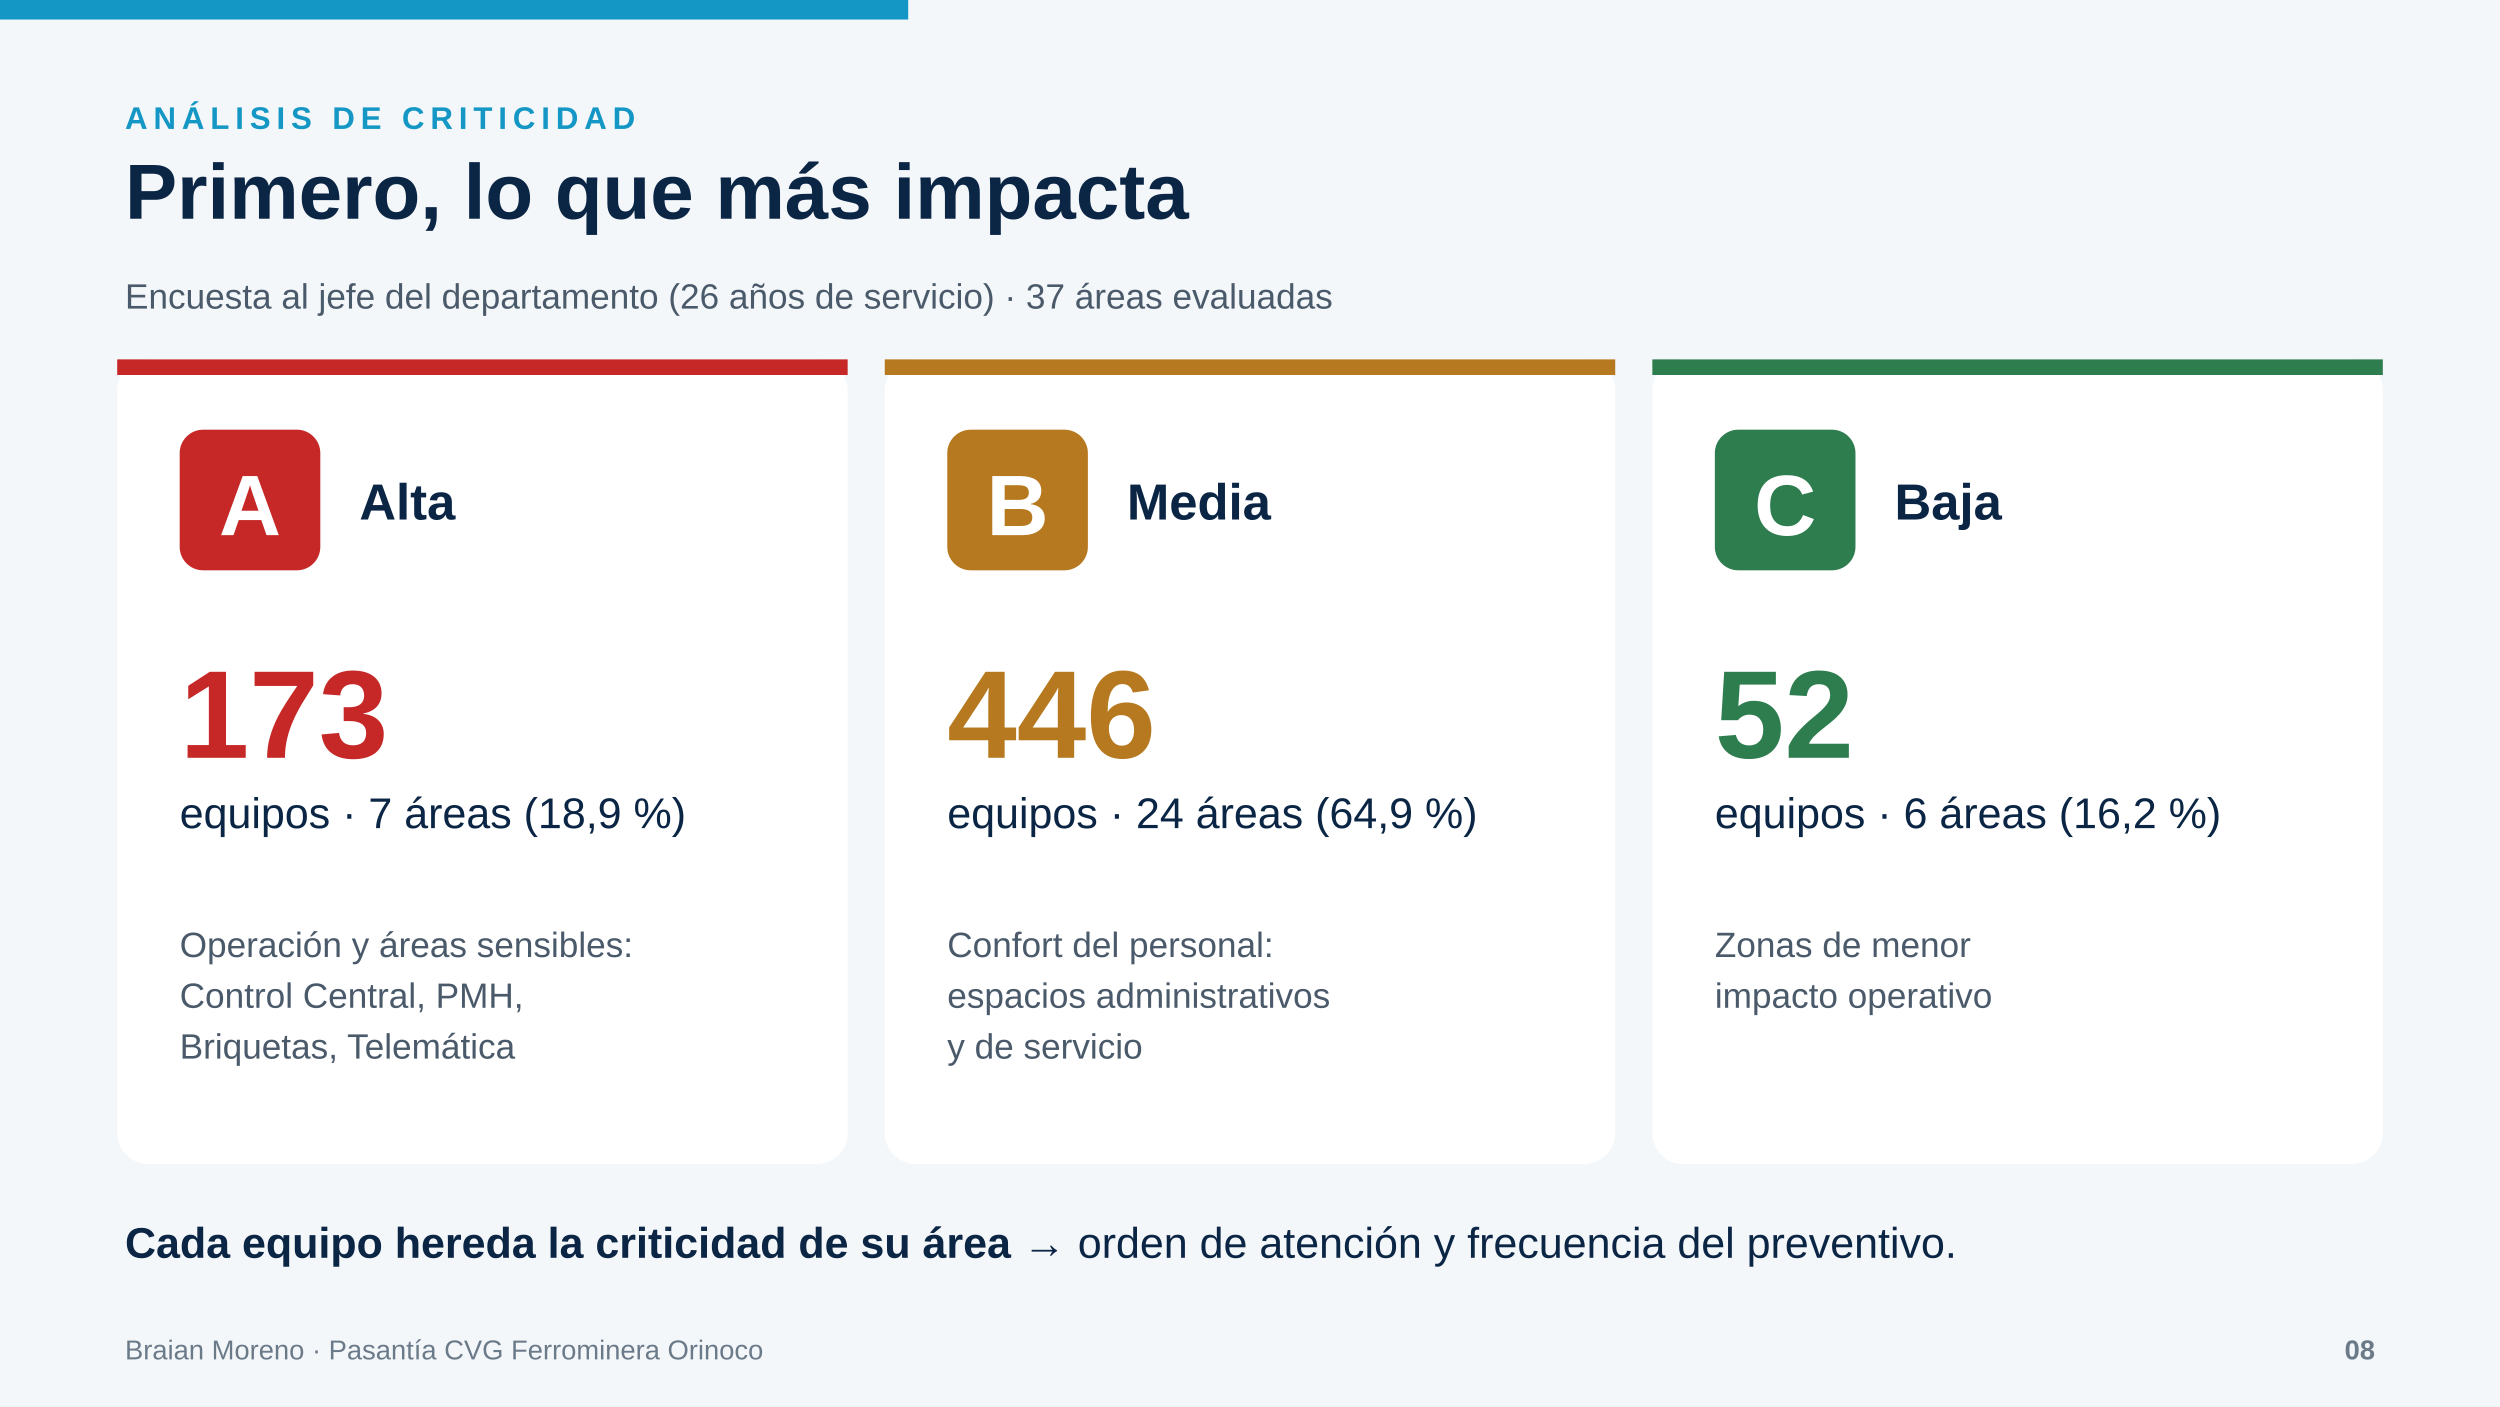
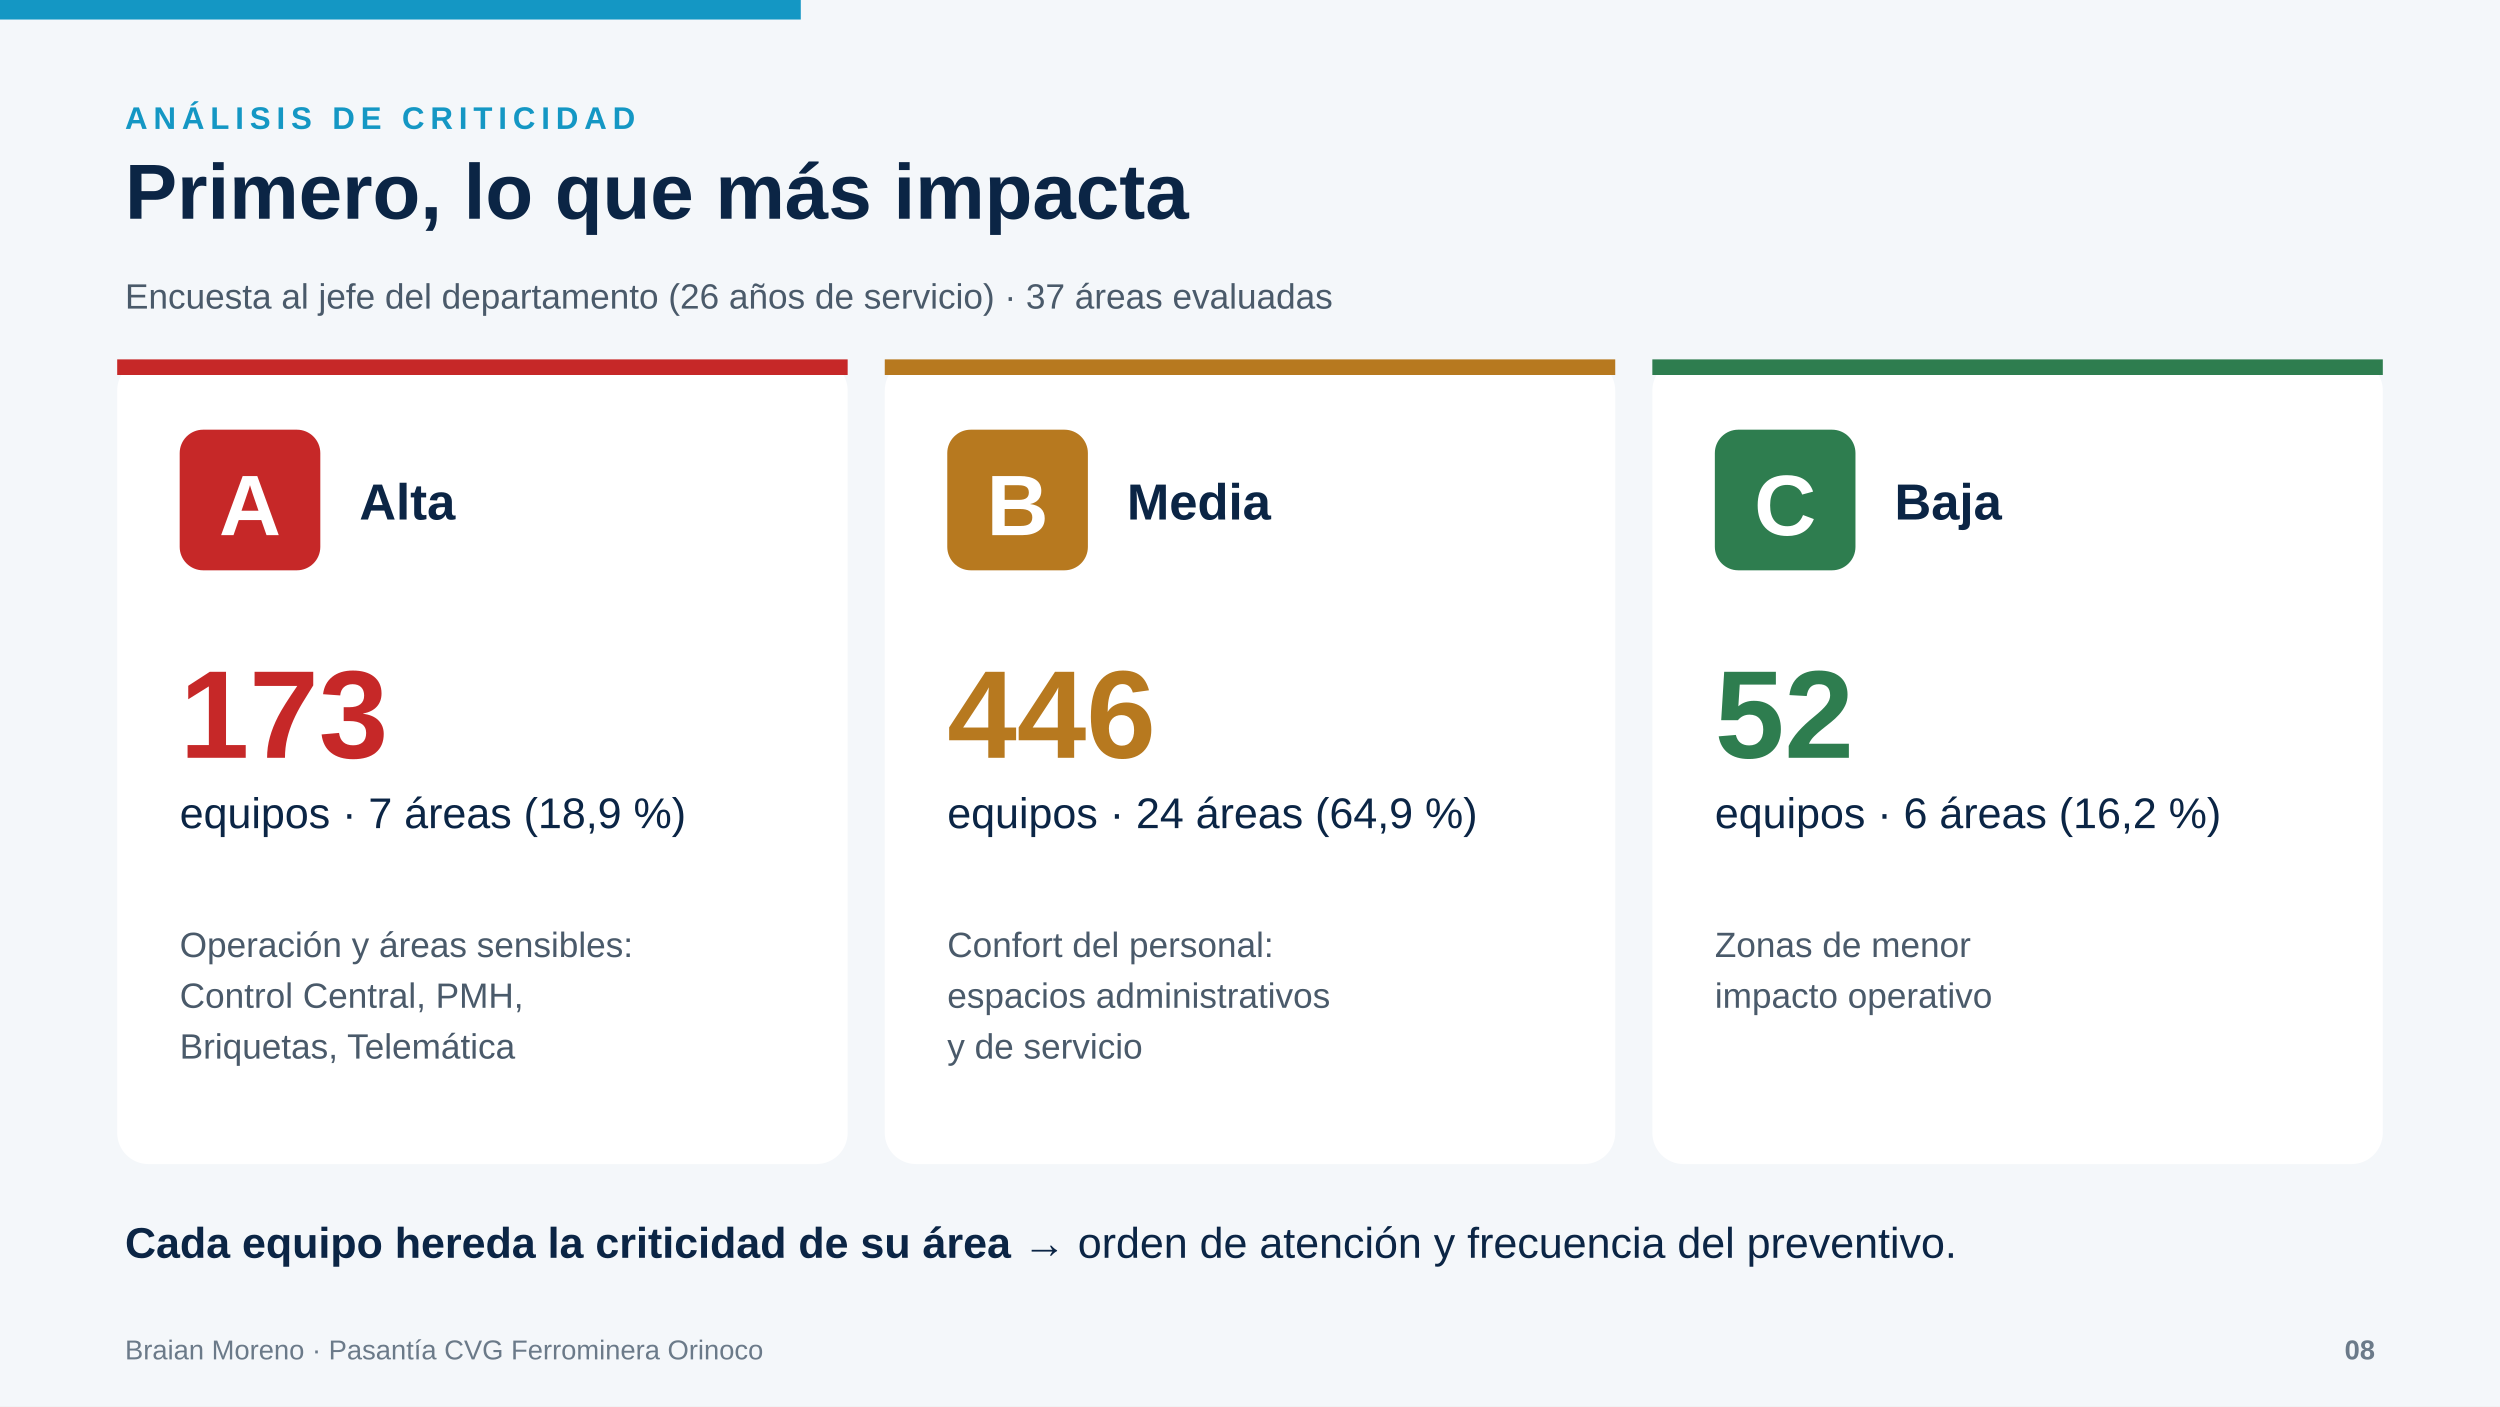
<svg xmlns="http://www.w3.org/2000/svg" viewBox="0 0 1280 720" lang="es-VE" data-pptx-page-role="content" font-family="Segoe UI, Arial, sans-serif">
  <rect id="bg" data-pptx-role="background" x="0" y="0" width="1280" height="720" fill="#F4F7FA" />
-   <g id="barra-avance" data-pptx-role="decoration" data-pptx-bounds="0 0 465 10">
-     <rect x="0" y="0" width="465" height="10" fill="#1497C4" />
+   <g id="barra-avance" data-pptx-role="decoration" data-pptx-bounds="0 0 410 10">
+     <rect x="0" y="0" width="410" height="10" fill="#1497C4" />
  </g>
  <g id="titulo" data-pptx-bounds="60 40 1160 90" font-weight="bold">
    <text x="64" y="66" font-size="16" fill="#1497C4" letter-spacing="3">ANÁLISIS DE CRITICIDAD</text>
    <text x="64" y="112" font-size="40" fill="#0B2545">Primero, lo que más impacta</text>
  </g>
  <g id="metodo" data-pptx-bounds="60 132 1160 36">
    <text x="64" y="158" font-size="18" fill="#4A5A6A">Encuesta al jefe del departamento (26 años de servicio) · 37 áreas evaluadas</text>
  </g>
  <g id="nivel-a" data-pptx-bounds="60 184 374 412">
    <rect x="60" y="184" width="374" height="412" rx="16" fill="#FFFFFF" />
    <rect x="60" y="184" width="374" height="8" fill="#C62828" />
    <rect x="92" y="220" width="72" height="72" rx="12" fill="#C62828" />
    <text x="128" y="274" font-size="44" font-weight="bold" fill="#FFFFFF" text-anchor="middle">A</text>
    <text x="184" y="266" font-size="26" font-weight="bold" fill="#0B2545">Alta</text>
    <text x="92" y="388" font-size="64" font-weight="bold" fill="#C62828">173</text>
    <text x="92" y="424" font-size="22" fill="#0B2545">equipos · 7 áreas (18,9 %)</text>
    <text x="92" y="490" font-size="18" fill="#4A5A6A">Operación y áreas sensibles:<tspan x="92" dy="26">Control Central, PMH,</tspan>
      <tspan x="92" dy="26">Briquetas, Telemática</tspan>
    </text>
  </g>
  <g id="nivel-b" data-pptx-bounds="453 184 374 412">
    <rect x="453" y="184" width="374" height="412" rx="16" fill="#FFFFFF" />
    <rect x="453" y="184" width="374" height="8" fill="#B7791F" />
    <rect x="485" y="220" width="72" height="72" rx="12" fill="#B7791F" />
    <text x="521" y="274" font-size="44" font-weight="bold" fill="#FFFFFF" text-anchor="middle">B</text>
    <text x="577" y="266" font-size="26" font-weight="bold" fill="#0B2545">Media</text>
    <text x="485" y="388" font-size="64" font-weight="bold" fill="#B7791F">446</text>
    <text x="485" y="424" font-size="22" fill="#0B2545">equipos · 24 áreas (64,9 %)</text>
    <text x="485" y="490" font-size="18" fill="#4A5A6A">Confort del personal:<tspan x="485" dy="26">espacios administrativos</tspan>
      <tspan x="485" dy="26">y de servicio</tspan>
    </text>
  </g>
  <g id="nivel-c" data-pptx-bounds="846 184 374 412">
    <rect x="846" y="184" width="374" height="412" rx="16" fill="#FFFFFF" />
    <rect x="846" y="184" width="374" height="8" fill="#2E7D4F" />
    <rect x="878" y="220" width="72" height="72" rx="12" fill="#2E7D4F" />
    <text x="914" y="274" font-size="44" font-weight="bold" fill="#FFFFFF" text-anchor="middle">C</text>
    <text x="970" y="266" font-size="26" font-weight="bold" fill="#0B2545">Baja</text>
    <text x="878" y="388" font-size="64" font-weight="bold" fill="#2E7D4F">52</text>
    <text x="878" y="424" font-size="22" fill="#0B2545">equipos · 6 áreas (16,2 %)</text>
    <text x="878" y="490" font-size="18" fill="#4A5A6A">Zonas de menor<tspan x="878" dy="26">impacto operativo</tspan>
    </text>
  </g>
  <g id="conclusion" data-pptx-bounds="60 612 1160 48">
    <text x="64" y="644" font-size="22" fill="#0B2545">
      <tspan font-weight="bold">Cada equipo hereda la criticidad de su área</tspan> → orden de atención y frecuencia del preventivo.</text>
  </g>
  <g id="pie" data-pptx-role="footer" data-pptx-bounds="60 676 1160 28" fill="#6B7A89" font-size="14">
    <text x="64" y="696">Braian Moreno · Pasantía CVG Ferrominera Orinoco</text>
    <text x="1216" y="696" font-weight="bold" text-anchor="end">08</text>
  </g>
</svg>
